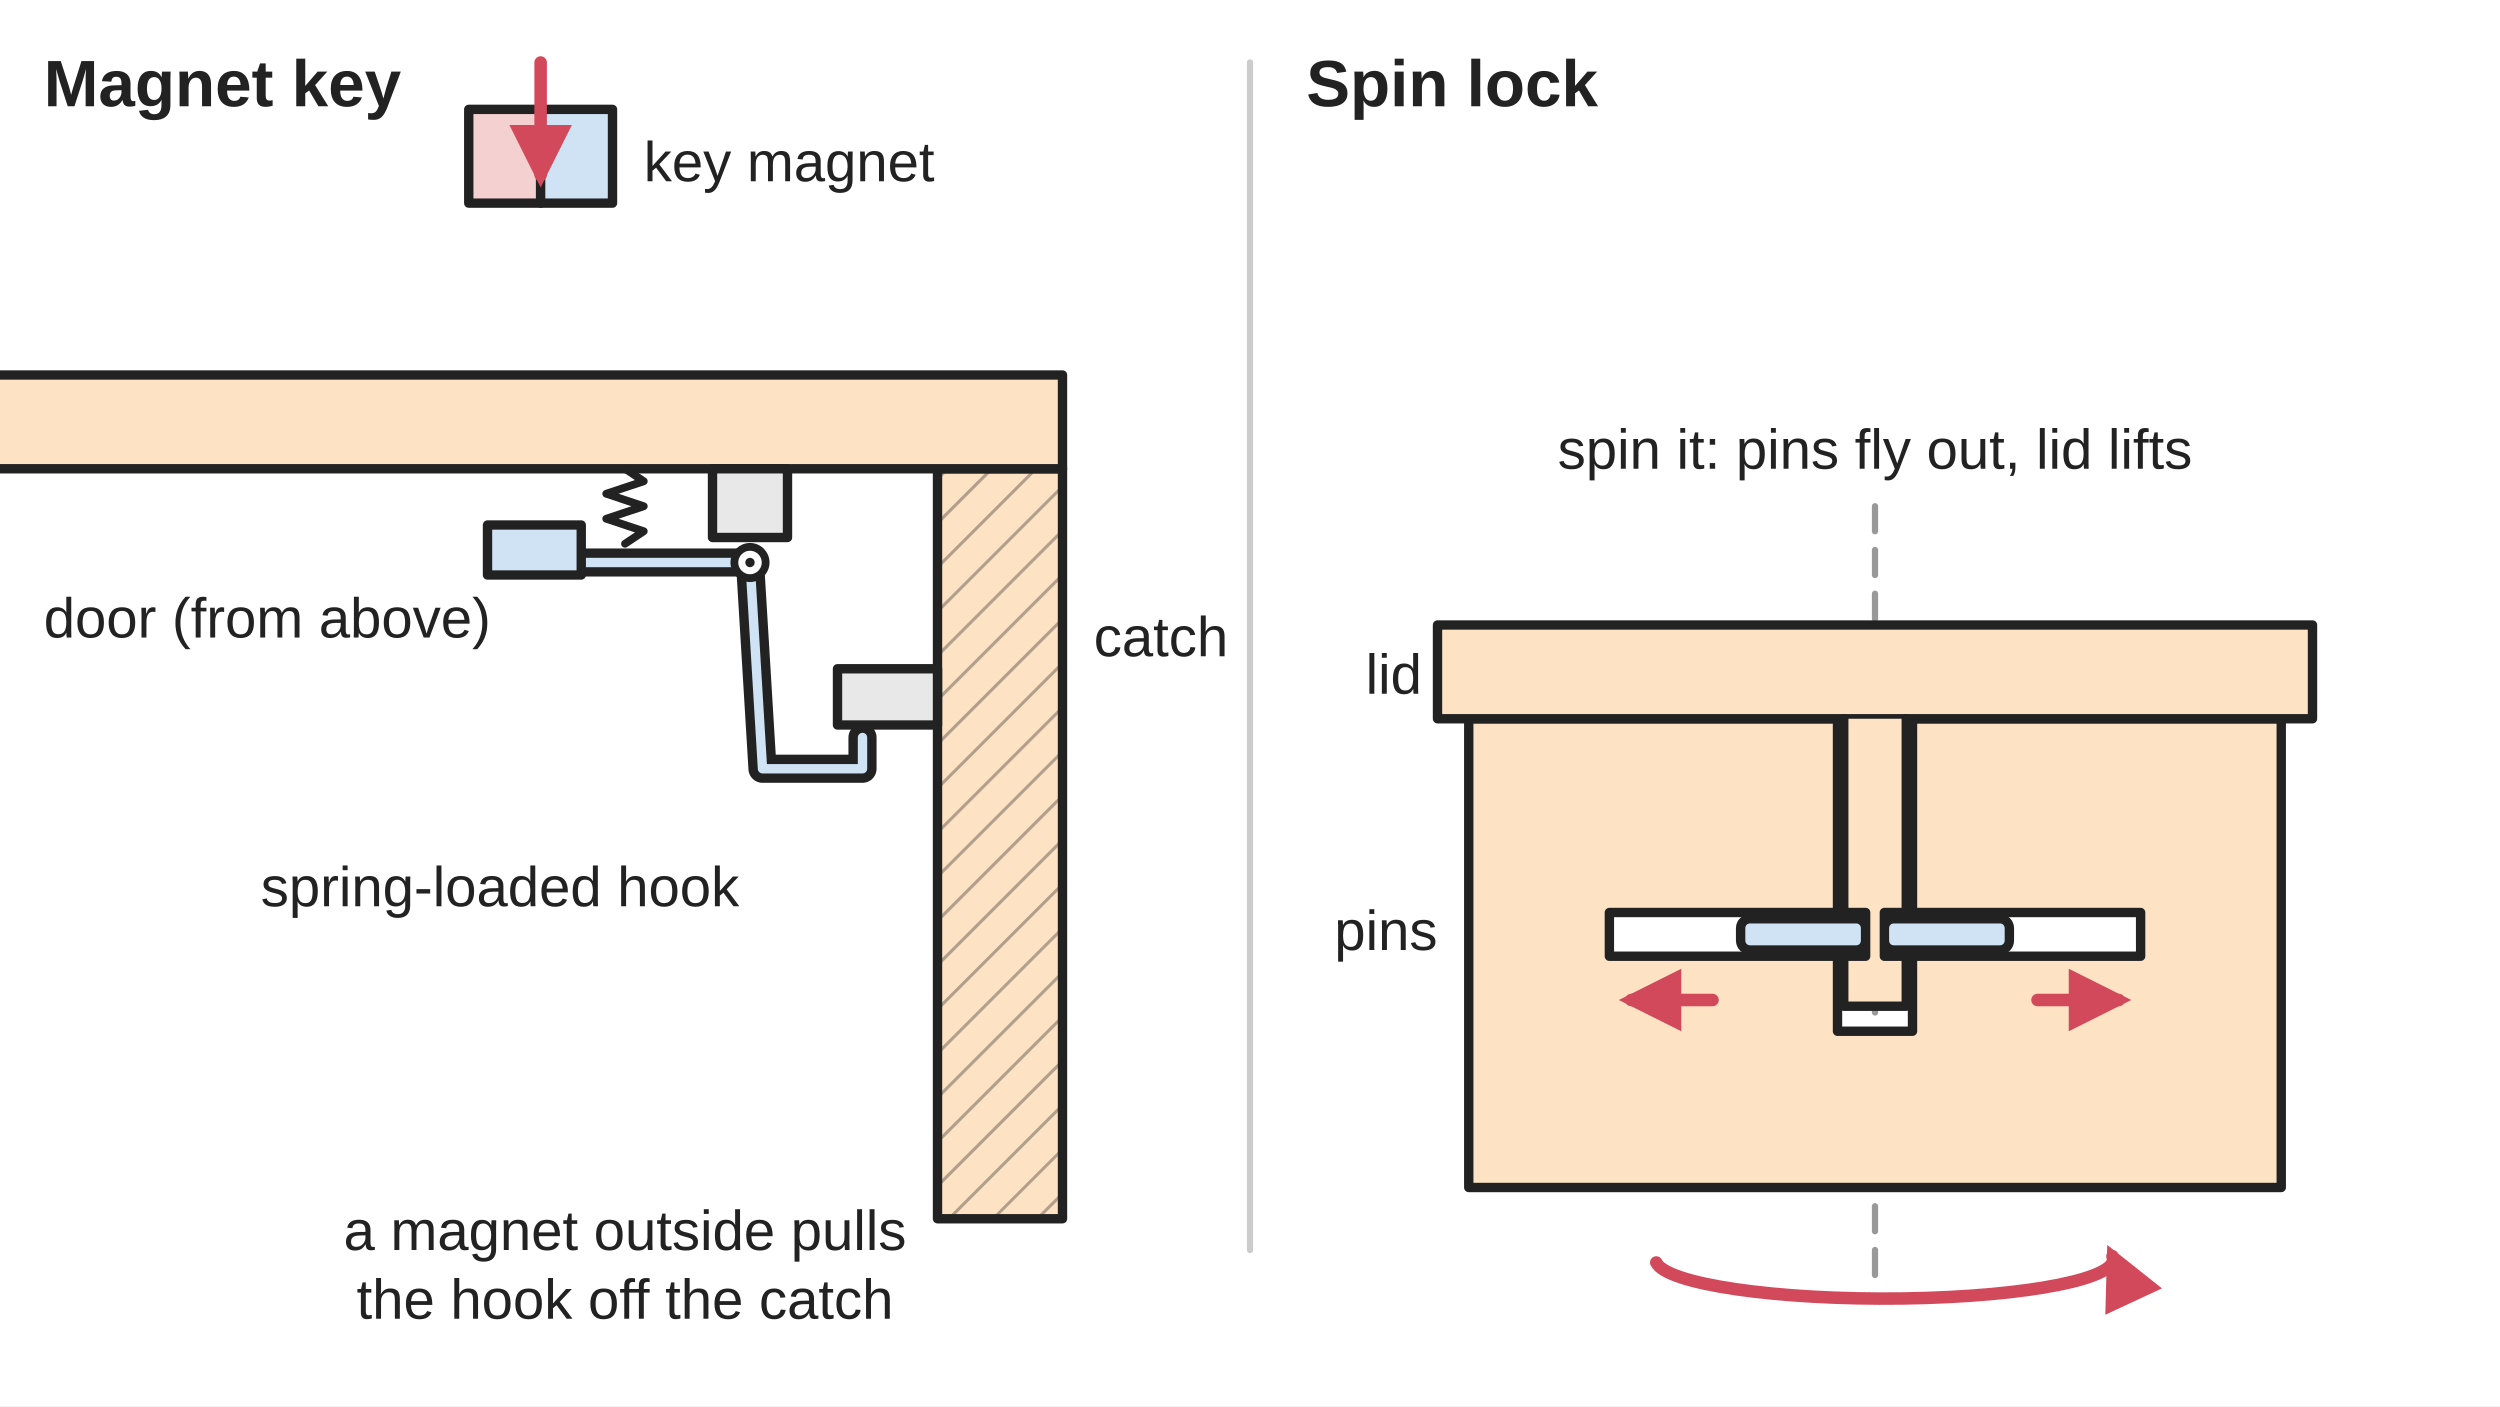
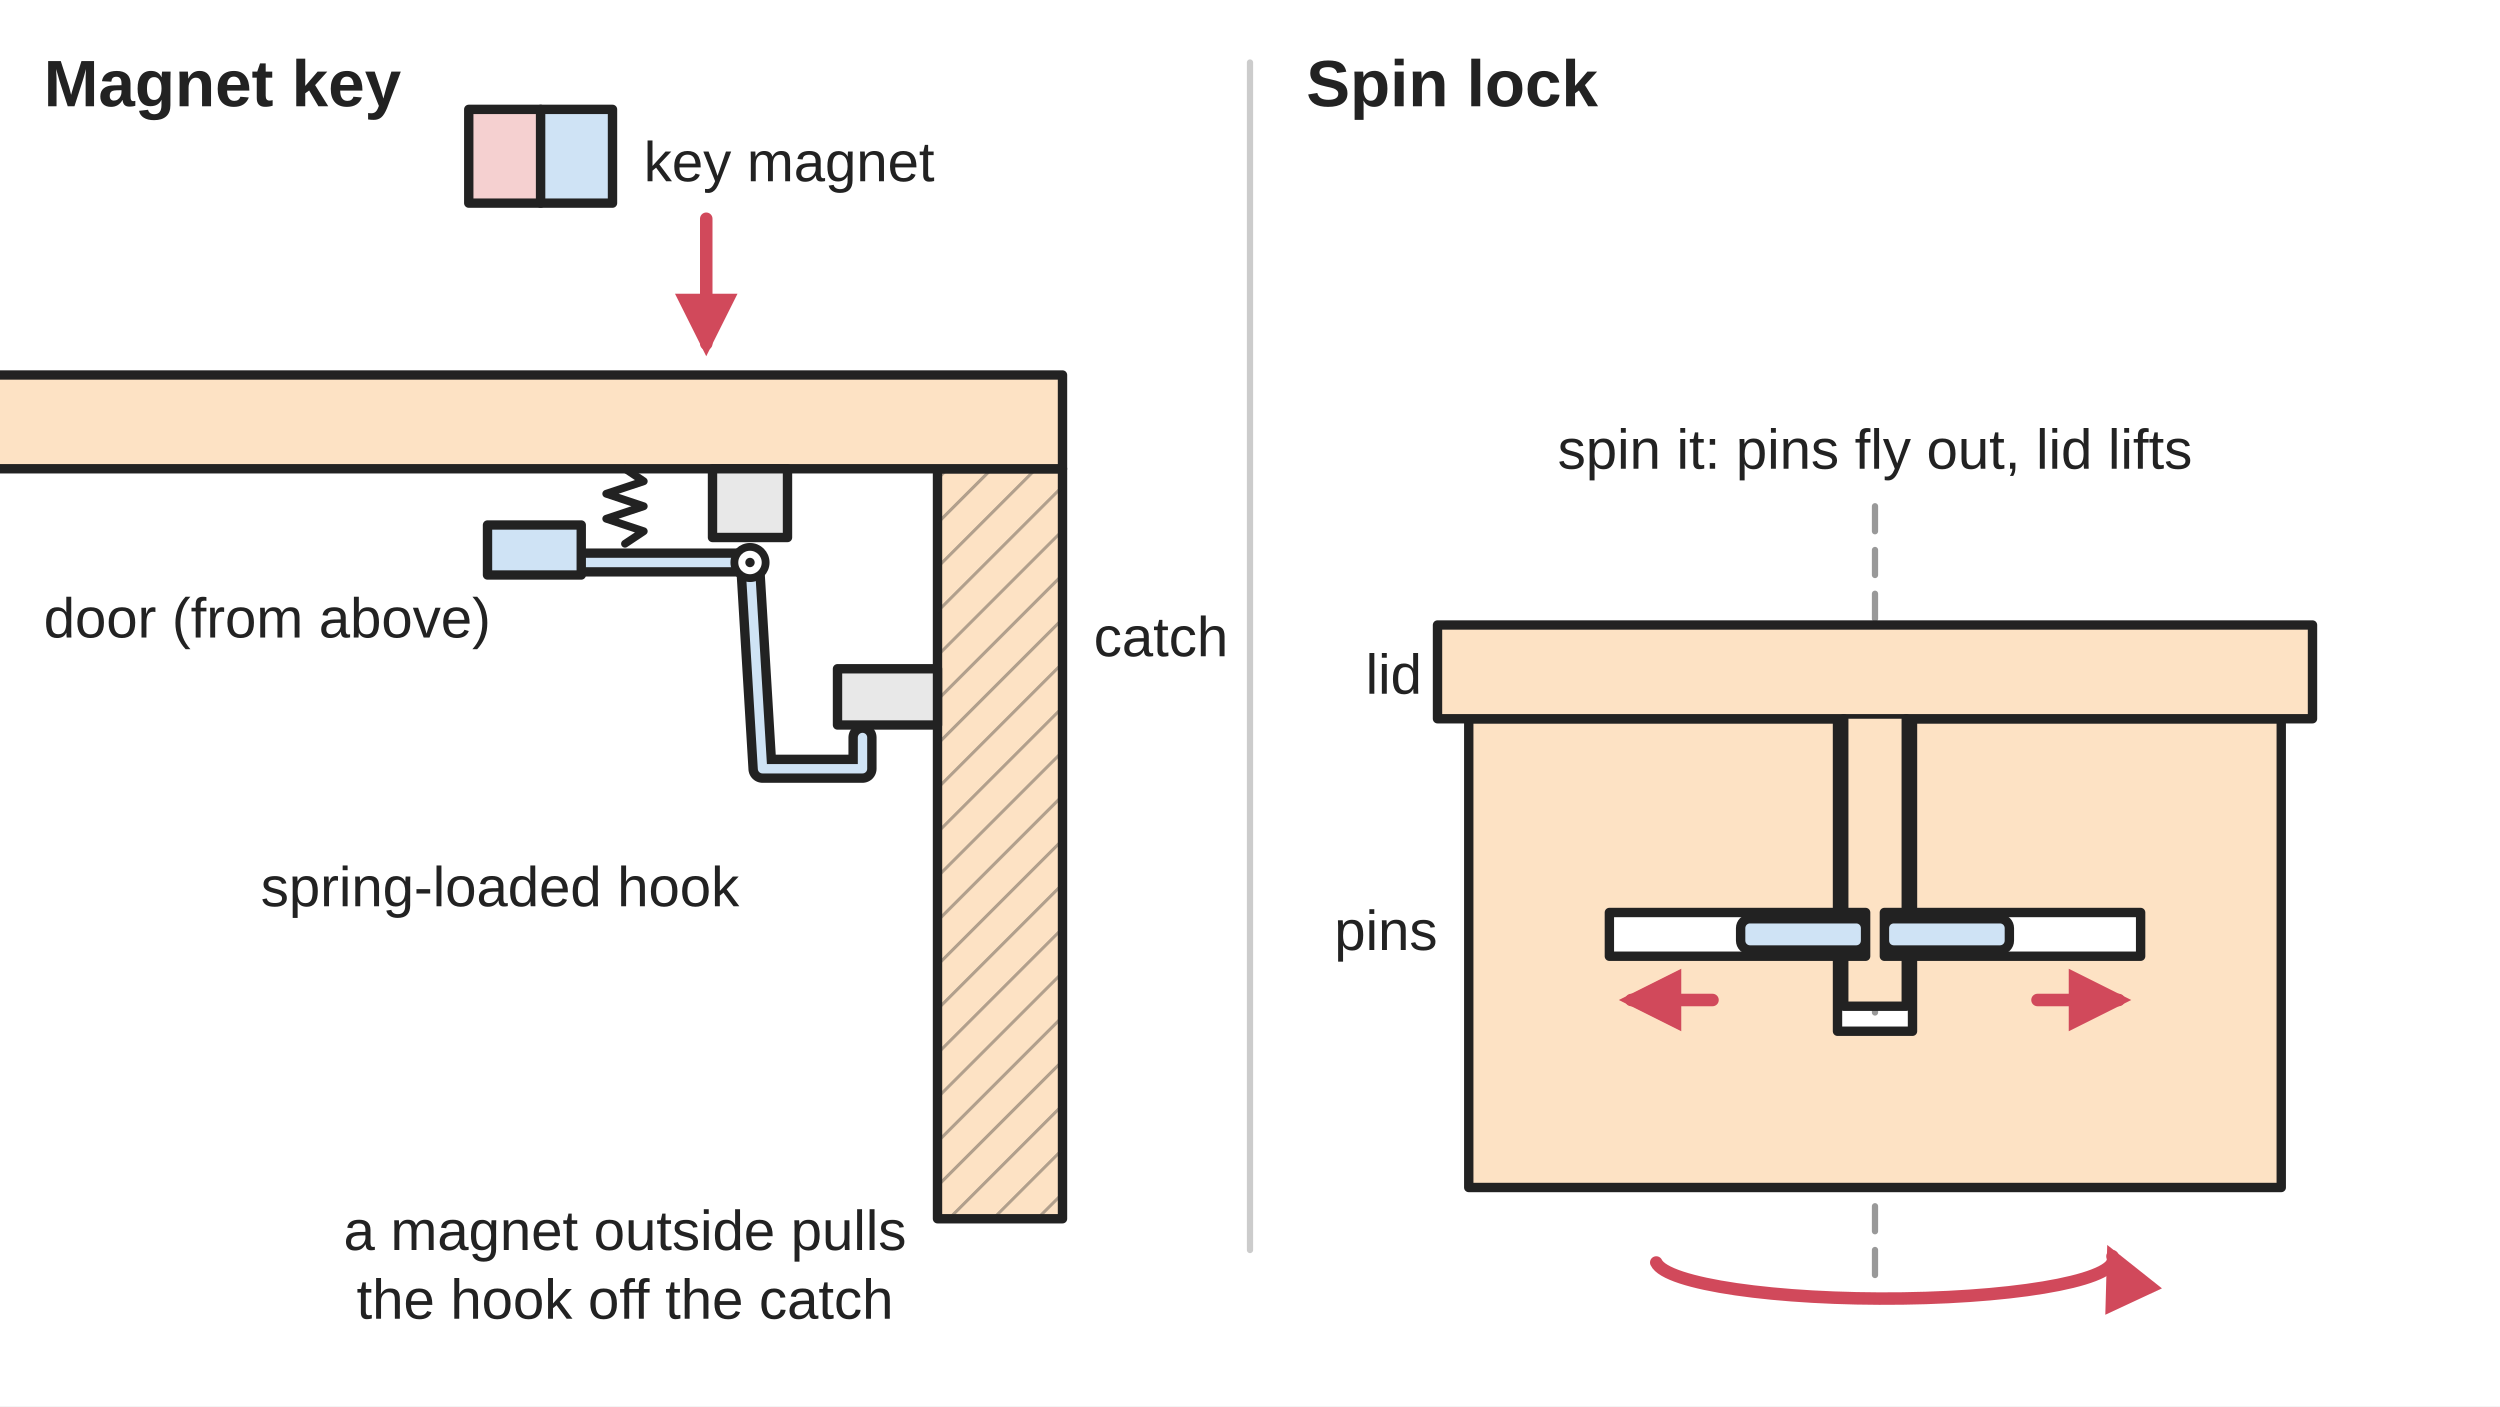
<svg xmlns="http://www.w3.org/2000/svg" viewBox="0 0 800 450" width="800" height="450" role="img">
  <rect width="800" height="450" fill="#ffffff" />
  <defs>
    <marker id="ah" viewBox="0 0 10 10" refX="8" refY="5" markerWidth="5" markerHeight="5" orient="auto-start-reverse">
      <path d="M0,0 L10,5 L0,10 z" fill="#d1495b" />
    </marker>
    <pattern id="hatch" width="10" height="10" patternUnits="userSpaceOnUse" patternTransform="rotate(45)">
      <line x1="0" y1="0" x2="0" y2="10" stroke="#222" stroke-width="2" />
    </pattern>
  </defs>
  <g stroke="#222" stroke-width="3" stroke-linejoin="round" stroke-linecap="round">
    <line x1="400" y1="20" x2="400" y2="400" stroke="#cccccc" stroke-width="2" />
    <rect x="300" y="150" width="40" height="240" fill="#fde2c4" />
    <rect x="300" y="150" width="40" height="240" fill="url(#hatch)" opacity="0.35" stroke="none" />
    <rect x="268" y="214" width="32" height="18" fill="#e8e8e8" />
    <g>
      <rect x="-10" y="120" width="350" height="30" fill="#fde2c4" />
      <rect x="228" y="150" width="24" height="22" fill="#e8e8e8" />
      <polyline points="200,150 206,154 194,158 206,162 194,166 206,170 200,174" fill="none" stroke-width="2.5" />
      <g transform="rotate(0 240 180)">
        <path d="M168,180 H240 L244,246 H276 V236" fill="none" stroke-width="9" />
        <path d="M168,180 H240 L244,246 H276 V236" fill="none" stroke="#cfe3f5" stroke-width="3" />
        <rect x="156" y="168" width="30" height="16" fill="#cfe3f5" />
      </g>
      <circle cx="240" cy="180" r="5" fill="#ffffff" stroke-width="2.5" />
      <circle cx="240" cy="180" r="1.5" fill="#222" stroke="none" />
    </g>
    <g transform="translate(0,-55)">
      <rect x="150" y="90" width="23" height="30" fill="#f5d0d0" />
      <rect x="173" y="90" width="23" height="30" fill="#cfe3f5" />
    </g>
    <line x1="322" y1="74" x2="322" y2="40" stroke="#d1495b" stroke-width="4" marker-end="url(#ah)" opacity="0" />
-     <line x1="173" y1="20" x2="173" y2="56" stroke="#d1495b" stroke-width="4" marker-end="url(#ah)" />
+     <line x1="226" y1="70" x2="226" y2="110" stroke="#d1495b" stroke-width="4" marker-end="url(#ah)" />
    <line x1="600" y1="162" x2="600" y2="412" stroke="#999999" stroke-width="2" stroke-dasharray="8 6" />
    <path d="M470,230 H588 V292 H515 V306 H588 V330 H612 V306 H685 V292 H612 V230 H730 V380 H470 Z" fill="#fde2c4" />
    <g>
      <rect x="557" y="294" width="40" height="10" rx="3" fill="#cfe3f5" />
    </g>
    <g>
      <rect x="603" y="294" width="40" height="10" rx="3" fill="#cfe3f5" />
    </g>
    <g>
      <rect x="460" y="200" width="280" height="30" fill="#fde2c4" />
      <path d="M590,230 V292 H597 V306 H590 V322 H610 V306 H603 V292 H610 V230" fill="#fde2c4" />
    </g>
    <path d="M530,404 A70,12 0 0 0 676,402" fill="none" stroke="#d1495b" stroke-width="4" marker-end="url(#ah)" stroke-dasharray="10 6" opacity="0" />
    <path d="M530,404 A70,12 0 0 0 676,402" fill="none" stroke="#d1495b" stroke-width="4" marker-end="url(#ah)" />
    <line x1="548" y1="320" x2="522" y2="320" stroke="#d1495b" stroke-width="4" marker-end="url(#ah)" />
    <line x1="652" y1="320" x2="678" y2="320" stroke="#d1495b" stroke-width="4" marker-end="url(#ah)" />
  </g>
  <g font-family="Arial, Helvetica, sans-serif" font-size="18" fill="#222">
    <text x="14" y="34" font-size="21" font-weight="bold">Magnet key</text>
    <text x="418" y="34" font-size="21" font-weight="bold">Spin lock</text>
    <text x="206" y="58">key magnet</text>
    <text x="14" y="204">door (from above)</text>
    <text x="160" y="290" text-anchor="middle">spring-loaded hook</text>
    <text x="350" y="210">catch</text>
    <text x="455" y="222" text-anchor="end">lid</text>
    <text x="460" y="304" text-anchor="end">pins</text>
    <g text-anchor="middle">
      <text x="200" y="400">a magnet outside pulls</text>
      <text x="200" y="422">the hook off the catch</text>
      <text x="600" y="150">spin it: pins fly out, lid lifts</text>
    </g>
  </g>
</svg>
